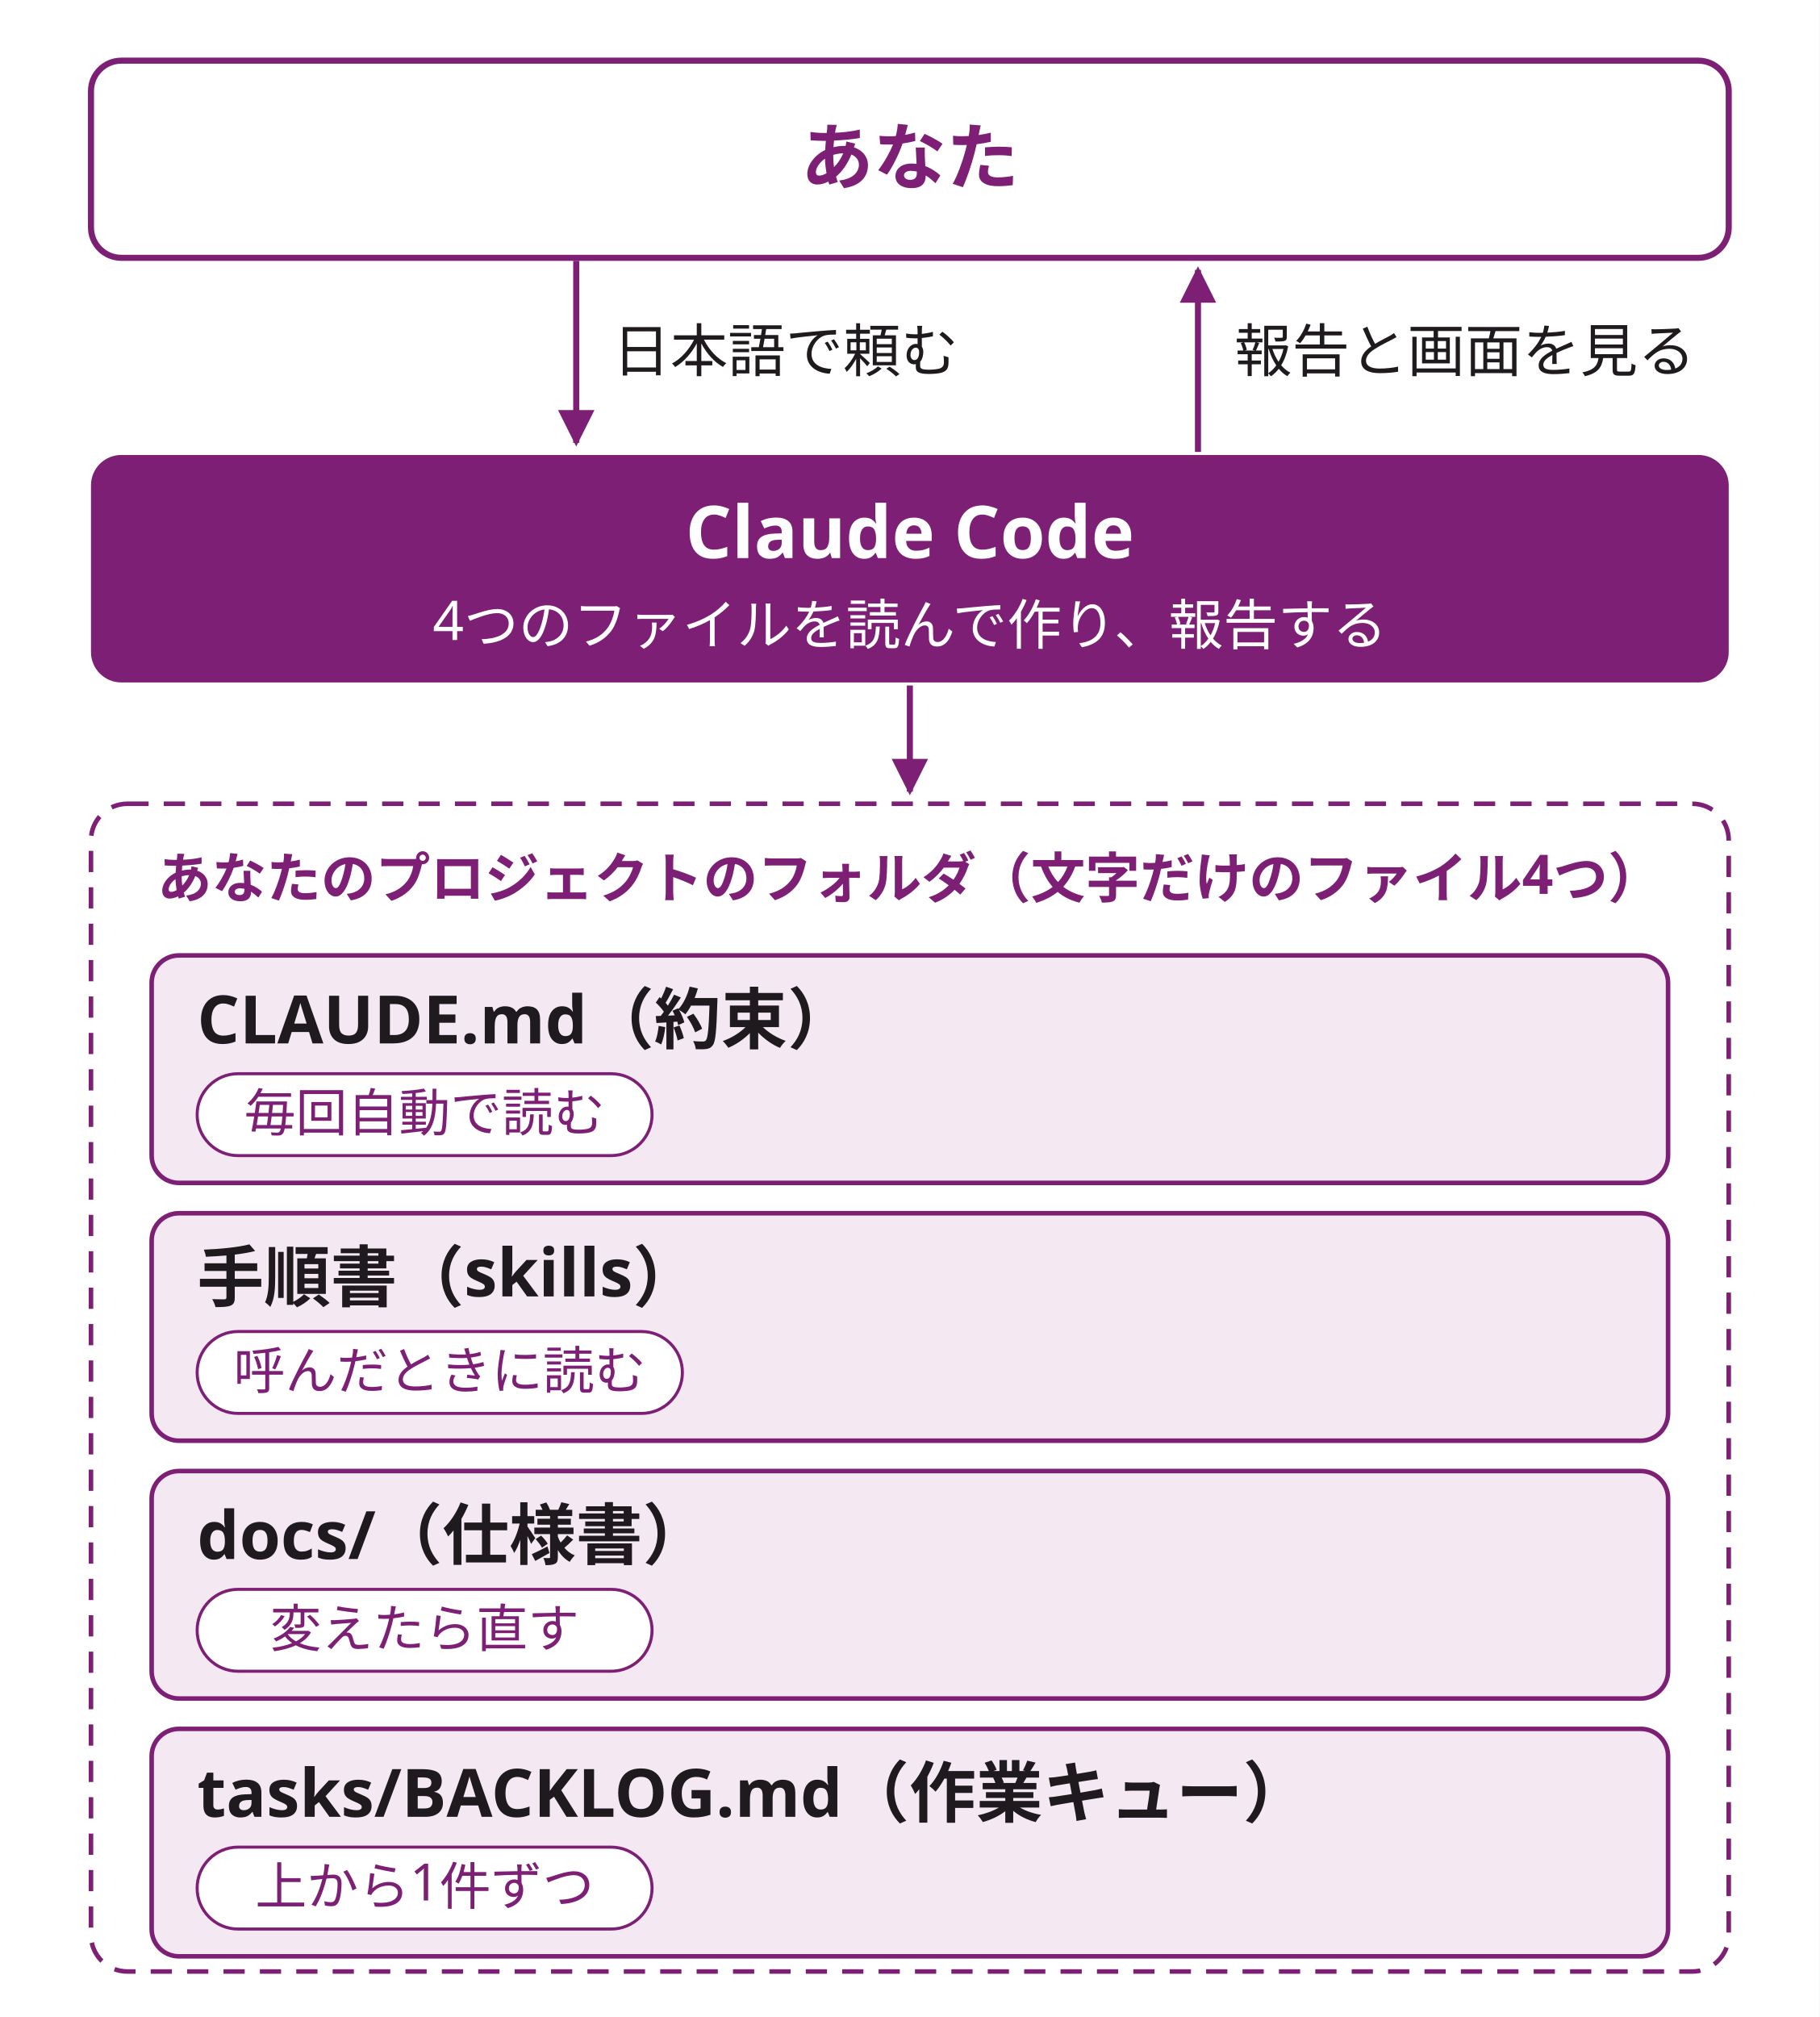
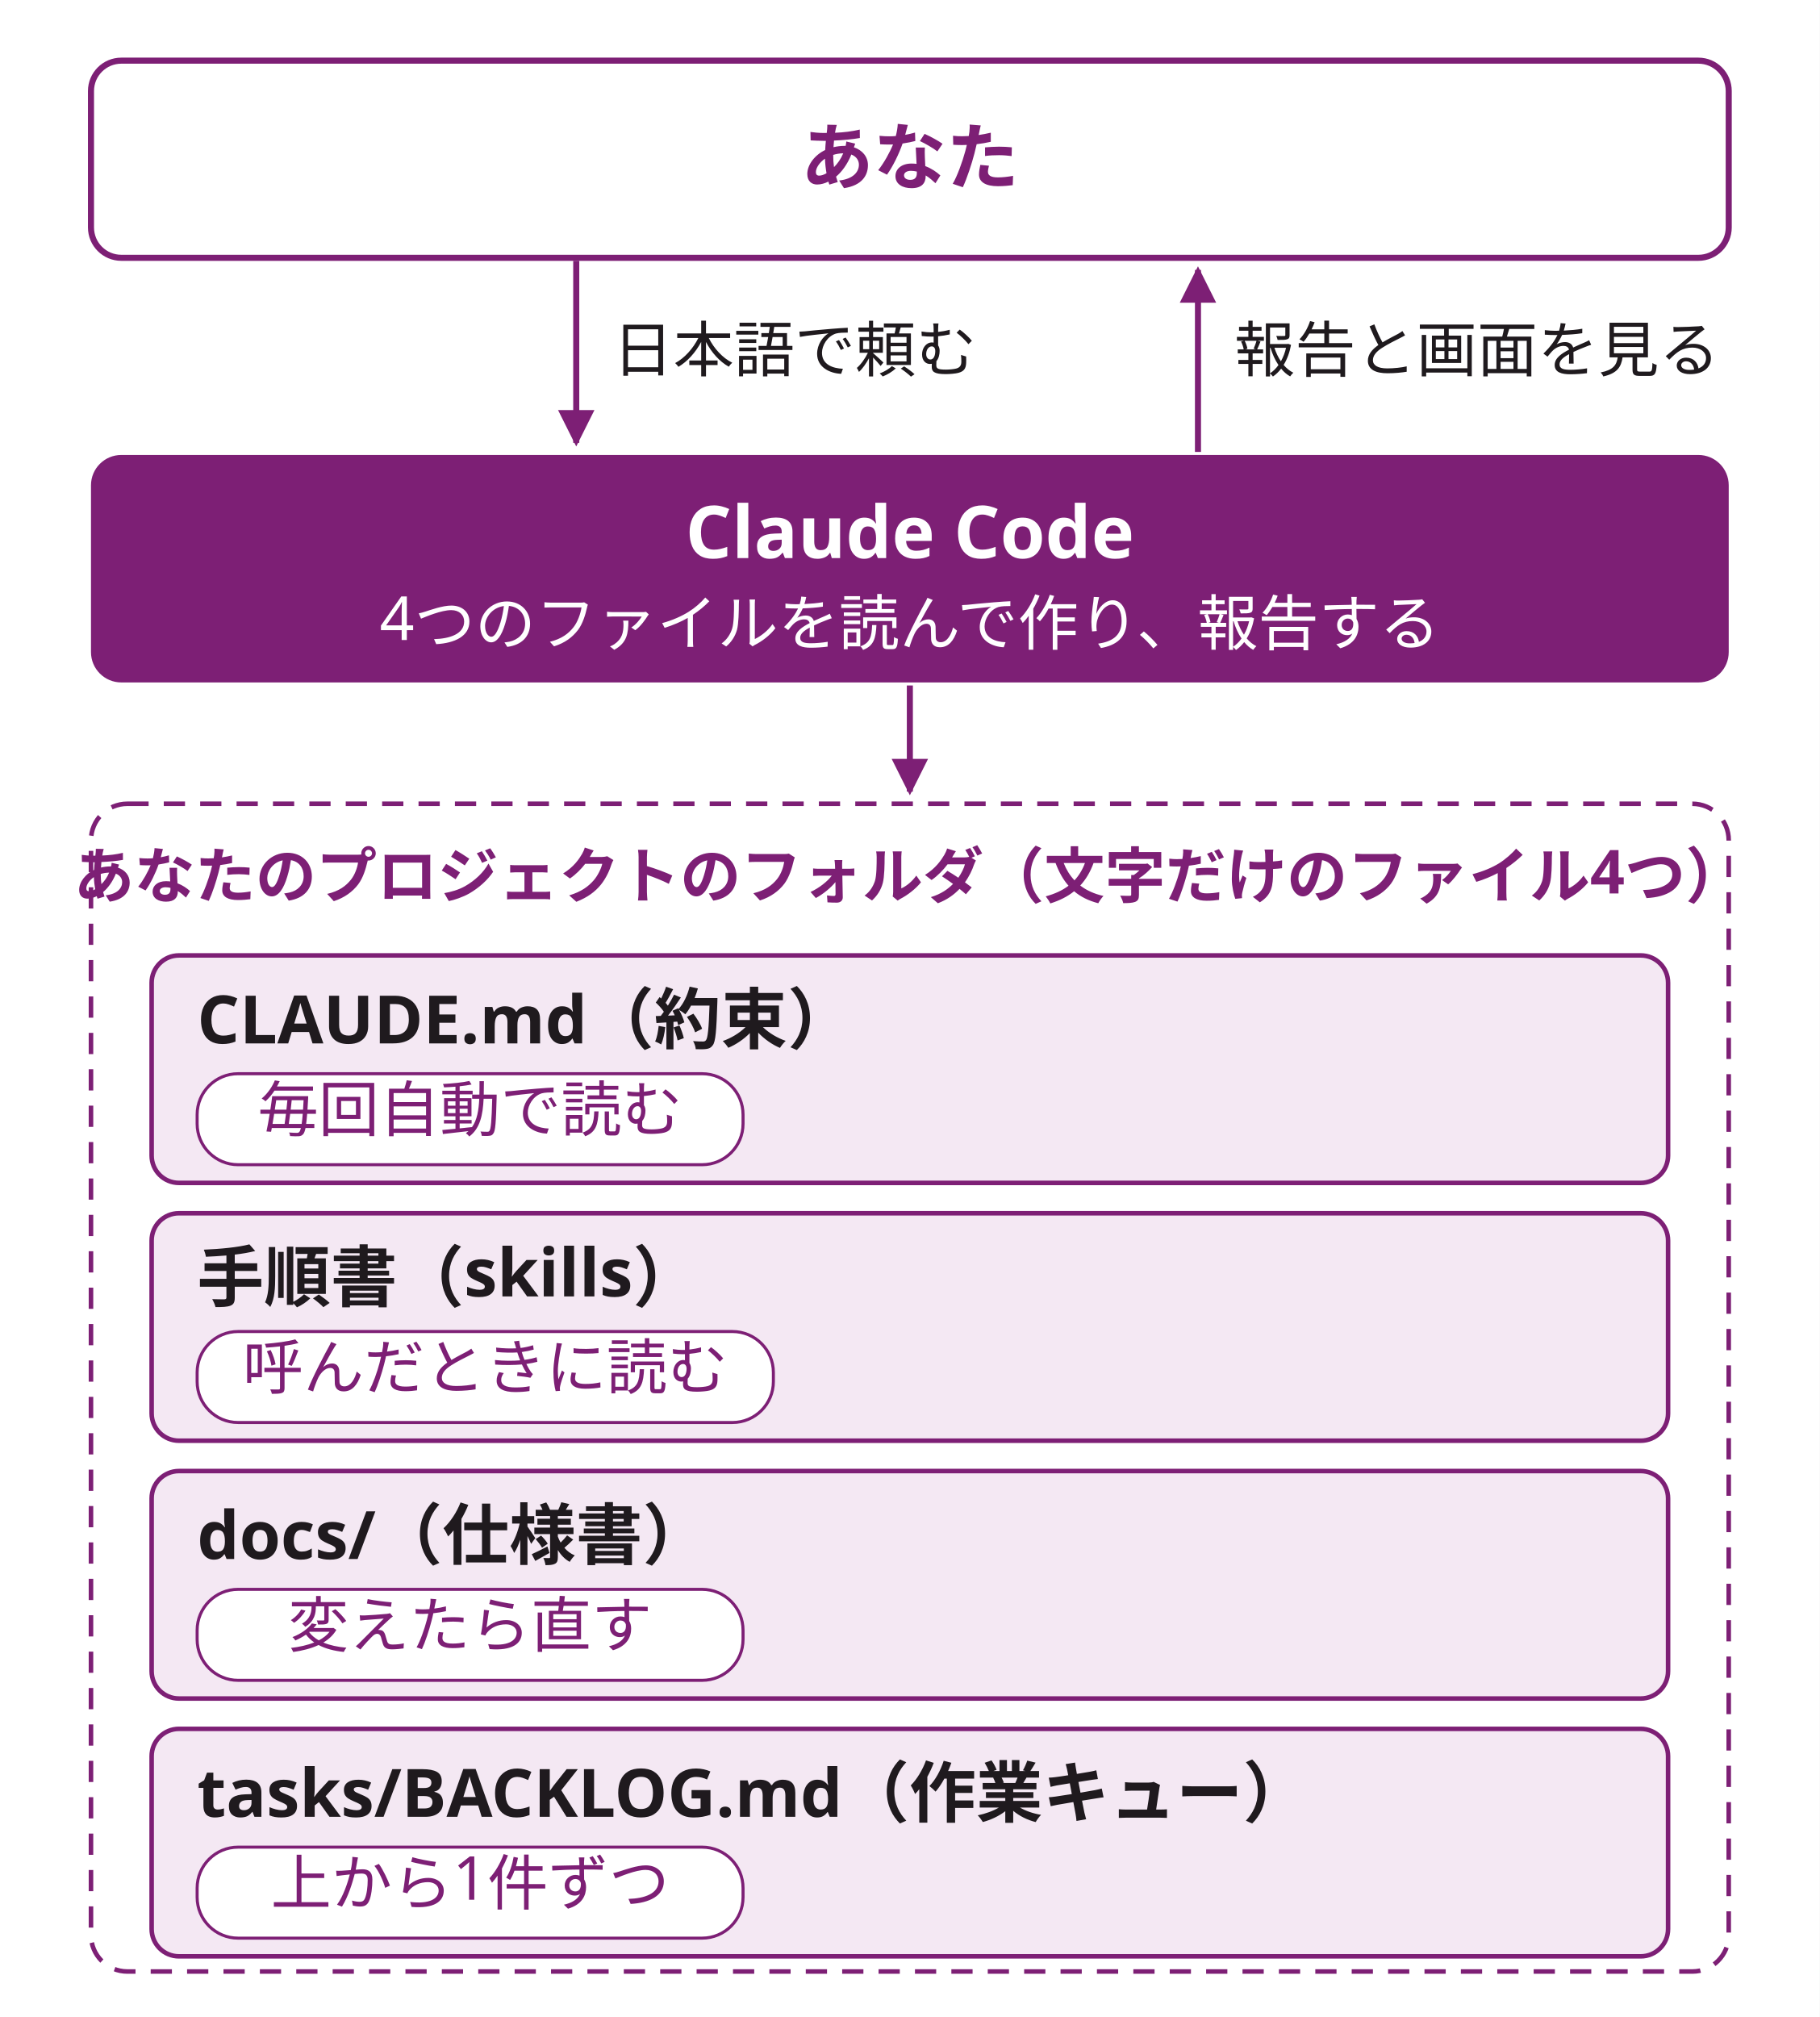
<svg xmlns="http://www.w3.org/2000/svg" width="1200" height="1330" viewBox="0 0 1200 1330" font-family="Hiragino Sans, Noto Sans JP, sans-serif">
  <defs>
    <marker id="arrow" viewBox="0 0 10 10" refX="9" refY="5" markerWidth="6" markerHeight="6" orient="auto">
      <path d="M0 0 L10 5 L0 10 z" fill="#7d1f75" />
    </marker>
  </defs>
  <rect width="1200" height="1330" fill="#ffffff" />
  <rect x="60" y="40" width="1080" height="130" rx="20" fill="#ffffff" stroke="#7d1f75" stroke-width="4" />
  <text x="600" y="121" font-size="48" font-weight="bold" fill="#7d1f75" text-anchor="middle">あなた</text>
  <line x1="380" y1="172" x2="380" y2="292" stroke="#7d1f75" stroke-width="4" marker-end="url(#arrow)" />
-   <text x="404" y="245" font-size="38" fill="#1f1a1e">日本語で頼む</text>
+   <text x="404" y="245" font-size="40" fill="#1f1a1e">日本語で頼む</text>
  <line x1="790" y1="298" x2="790" y2="178" stroke="#7d1f75" stroke-width="4" marker-end="url(#arrow)" />
-   <text x="814" y="245" font-size="38" fill="#1f1a1e">報告と画面を見る</text>
+   <text x="814" y="245" font-size="40" fill="#1f1a1e">報告と画面を見る</text>
  <rect x="60" y="300" width="1080" height="150" rx="20" fill="#7d1f75" />
  <text x="600" y="368" font-size="48" font-weight="bold" fill="#ffffff" text-anchor="middle">Claude Code</text>
-   <text x="600" y="422" font-size="36" fill="#ffffff" text-anchor="middle">4つのファイルを読んで作り、報告する</text>
+   <text x="600" y="422" font-size="40" fill="#ffffff" text-anchor="middle">4つのファイルを読んで作り、報告する</text>
  <line x1="600" y1="452" x2="600" y2="522" stroke="#7d1f75" stroke-width="4" marker-end="url(#arrow)" />
  <rect x="60" y="530" width="1080" height="770" rx="24" fill="#ffffff" stroke="#7d1f75" stroke-width="3" stroke-dasharray="14 10" />
-   <text x="600" y="592" font-size="36" font-weight="bold" fill="#7d1f75" text-anchor="middle">あなたのプロジェクトのフォルダ（文字だけのファイル4つ）</text>
+   <text x="600" y="592" font-size="40" font-weight="bold" fill="#7d1f75" text-anchor="middle">あなたのプロジェクトのフォルダ（文字だけのファイル4つ）</text>
  <rect x="100" y="630" width="1000" height="150" rx="18" fill="#f4e8f3" stroke="#7d1f75" stroke-width="3" />
  <text x="130" y="688" font-size="44" font-weight="bold" fill="#1f1a1e">CLAUDE.md（約束）</text>
-   <rect x="130" y="708" width="300" height="54" rx="27" fill="#ffffff" stroke="#7d1f75" stroke-width="2" />
-   <text x="280" y="746" font-size="34" fill="#7d1f75" text-anchor="middle">毎回自動で読む</text>
+   <rect x="130" y="708" width="360" height="60" rx="27" fill="#ffffff" stroke="#7d1f75" stroke-width="2" />
+   <text x="310" y="746" font-size="40" fill="#7d1f75" text-anchor="middle">毎回自動で読む</text>
  <rect x="100" y="800" width="1000" height="150" rx="18" fill="#f4e8f3" stroke="#7d1f75" stroke-width="3" />
  <text x="130" y="858" font-size="44" font-weight="bold" fill="#1f1a1e">手順書（skills）</text>
-   <rect x="130" y="878" width="320" height="54" rx="27" fill="#ffffff" stroke="#7d1f75" stroke-width="2" />
-   <text x="290" y="916" font-size="34" fill="#7d1f75" text-anchor="middle">呼んだときに読む</text>
+   <rect x="130" y="878" width="380" height="60" rx="27" fill="#ffffff" stroke="#7d1f75" stroke-width="2" />
+   <text x="320" y="916" font-size="40" fill="#7d1f75" text-anchor="middle">呼んだときに読む</text>
  <rect x="100" y="970" width="1000" height="150" rx="18" fill="#f4e8f3" stroke="#7d1f75" stroke-width="3" />
  <text x="130" y="1028" font-size="44" font-weight="bold" fill="#1f1a1e">docs/（仕様書）</text>
-   <rect x="130" y="1048" width="300" height="54" rx="27" fill="#ffffff" stroke="#7d1f75" stroke-width="2" />
-   <text x="280" y="1086" font-size="34" fill="#7d1f75" text-anchor="middle">変えたら直す</text>
+   <rect x="130" y="1048" width="360" height="60" rx="27" fill="#ffffff" stroke="#7d1f75" stroke-width="2" />
+   <text x="310" y="1086" font-size="40" fill="#7d1f75" text-anchor="middle">変えたら直す</text>
  <rect x="100" y="1140" width="1000" height="150" rx="18" fill="#f4e8f3" stroke="#7d1f75" stroke-width="3" />
  <text x="130" y="1198" font-size="44" font-weight="bold" fill="#1f1a1e">tasks/BACKLOG.md（作業キュー）</text>
-   <rect x="130" y="1218" width="300" height="54" rx="27" fill="#ffffff" stroke="#7d1f75" stroke-width="2" />
-   <text x="280" y="1256" font-size="34" fill="#7d1f75" text-anchor="middle">上から1件ずつ</text>
+   <rect x="130" y="1218" width="360" height="60" rx="27" fill="#ffffff" stroke="#7d1f75" stroke-width="2" />
+   <text x="310" y="1256" font-size="40" fill="#7d1f75" text-anchor="middle">上から1件ずつ</text>
</svg>
